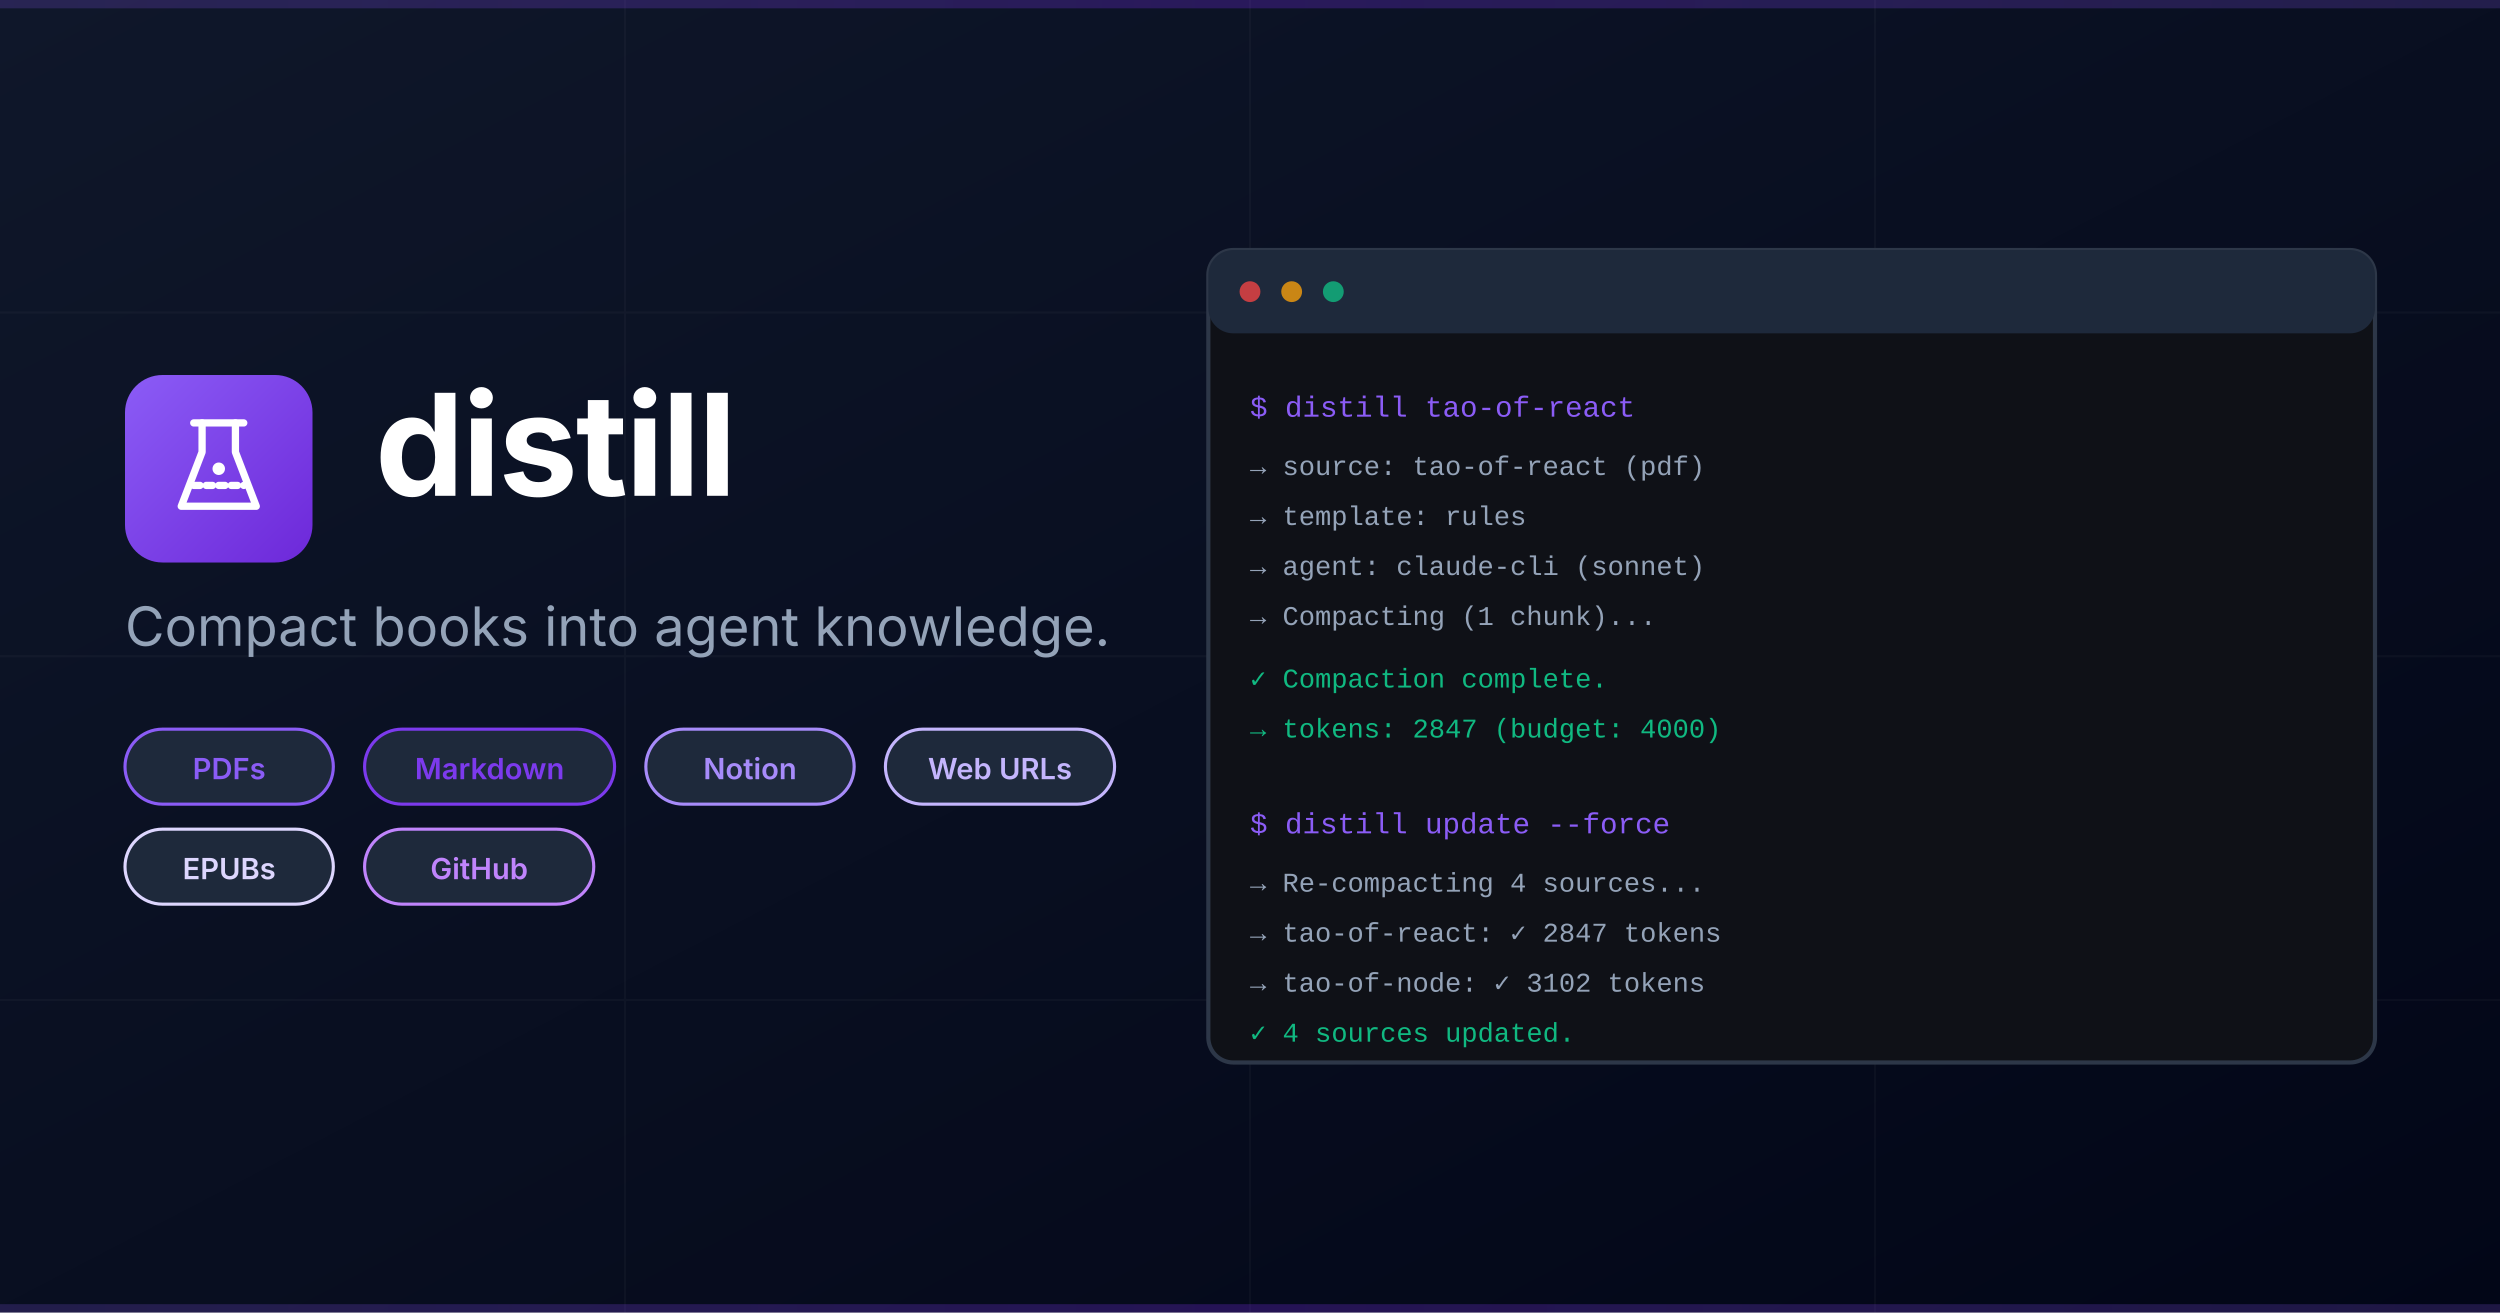
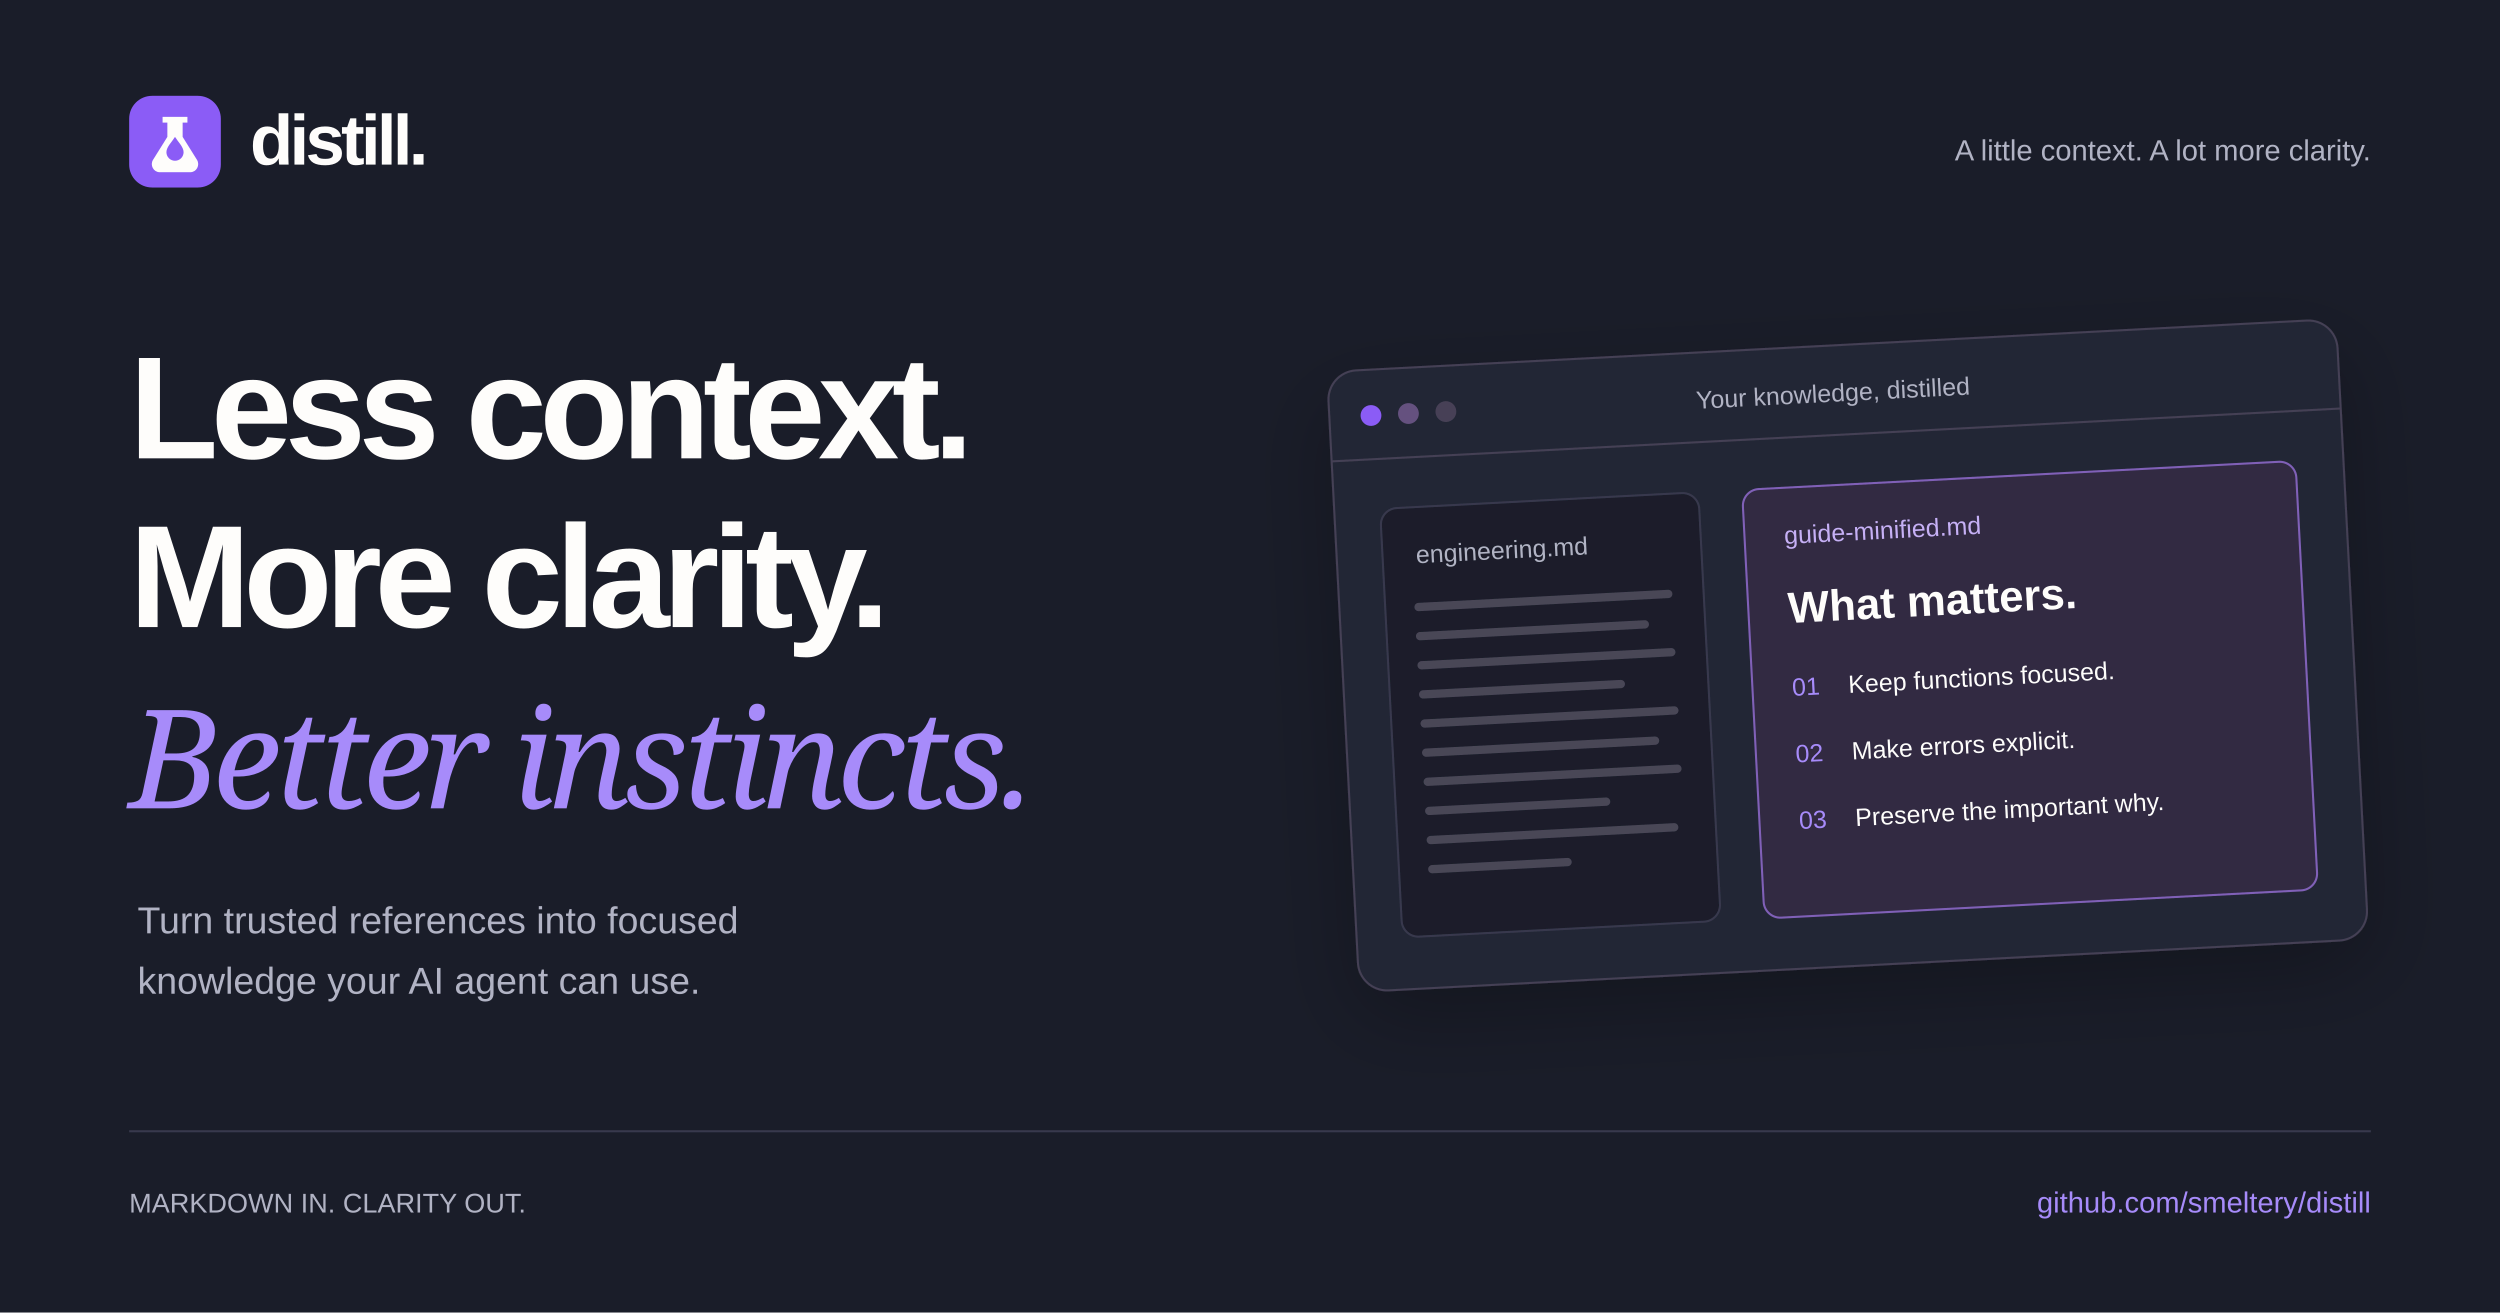
- <svg xmlns="http://www.w3.org/2000/svg" viewBox="0 0 1200 630">
+ <svg xmlns="http://www.w3.org/2000/svg" width="1200" height="630" viewBox="0 0 1200 630">
  <defs>
-     <linearGradient id="bgGradient" x1="0%" y1="0%" x2="100%" y2="100%">
-       <stop offset="0%" style="stop-color:#0f172a;stop-opacity:1" />
-       <stop offset="100%" style="stop-color:#020617;stop-opacity:1" />
-     </linearGradient>
-     <linearGradient id="logoGradient" x1="0%" y1="0%" x2="100%" y2="100%">
-       <stop offset="0%" style="stop-color:#8b5cf6;stop-opacity:1" />
-       <stop offset="100%" style="stop-color:#6d28d9;stop-opacity:1" />
-     </linearGradient>
-     <linearGradient id="accentGradient" x1="0%" y1="0%" x2="100%" y2="0%">
-       <stop offset="0%" style="stop-color:#8b5cf6;stop-opacity:0.2" />
-       <stop offset="50%" style="stop-color:#6d28d9;stop-opacity:0.3" />
-       <stop offset="100%" style="stop-color:#8b5cf6;stop-opacity:0.2" />
-     </linearGradient>
+     <filter id="shadow">
+       <feDropShadow dx="0" dy="14" stdDeviation="20" flood-opacity=".25" />
+     </filter>
  </defs>
-   <rect width="1200" height="630" fill="url(#bgGradient)" />
-   <g opacity="0.03">
-     <line x1="0" y1="150" x2="1200" y2="150" stroke="#fff" stroke-width="1" />
-     <line x1="0" y1="315" x2="1200" y2="315" stroke="#fff" stroke-width="1" />
-     <line x1="0" y1="480" x2="1200" y2="480" stroke="#fff" stroke-width="1" />
-     <line x1="300" y1="0" x2="300" y2="630" stroke="#fff" stroke-width="1" />
-     <line x1="600" y1="0" x2="600" y2="630" stroke="#fff" stroke-width="1" />
-     <line x1="900" y1="0" x2="900" y2="630" stroke="#fff" stroke-width="1" />
+   <rect width="1200" height="630" fill="#1a1d29" />
+   <g font-family="Arial, Helvetica, sans-serif" fill="#fefdfb">
+     <g transform="translate(62 46) scale(0.4583333)">
+       <rect width="96" height="96" rx="24" fill="#8b5cf6" />
+       <path fill="#fefdfb" fill-rule="evenodd" d="M35 22h26v6h-5v15l15 24c3.5 5.6-.5 13-7 13H32c-6.5 0-10.5-7.4-7-13l15-24V28h-5v-6Zm13 21c-3 5-9 10.5-9 16a9 9 0 0 0 18 0c0-5.5-6-11-9-16Z" />
+     </g>
+     <text x="120" y="79" font-size="34" font-weight="700" letter-spacing="-1.8">distill.</text>
+     <text x="1138" y="77" text-anchor="end" font-size="14" fill="#b1b3c4">A little context. A lot more clarity.</text>
+     <text x="62" y="220" font-size="70" font-weight="600" letter-spacing="-3.5">Less context.</text>
+     <text x="62" y="301" font-size="70" font-weight="600" letter-spacing="-3.5">More clarity.</text>
+     <text x="62" y="388" font-family="Georgia, serif" font-style="italic" font-size="66" fill="#a78bfa" letter-spacing="-3">Better instincts.</text>
+     <text x="66" y="448" font-size="18" fill="#b1b3c4">Turn trusted references into focused</text>
+     <text x="66" y="477" font-size="18" fill="#b1b3c4">knowledge your AI agent can use.</text>
+     <g transform="translate(645 166) rotate(-3 235 160)" filter="url(#shadow)">
+       <rect width="485" height="298" rx="14" fill="#222635" stroke="#444054" />
+       <path d="M0 43h485" stroke="#444054" />
+       <circle cx="20" cy="22" r="5" fill="#8b5cf6" />
+       <circle cx="38" cy="22" r="5" fill="#65517f" />
+       <circle cx="56" cy="22" r="5" fill="#474156" />
+       <text x="242" y="27" text-anchor="middle" font-size="12" fill="#b1b3c4">Your knowledge, distilled</text>
+       <rect x="22" y="67" width="153" height="206" rx="8" fill="#1a1d29" stroke="#38394d" />
+       <text x="38" y="94" font-size="12" fill="#b1b3c4">engineering.md</text>
+       <g stroke="#494657" stroke-width="4" stroke-linecap="round">
+         <path d="M38 115h120M38 129h108M38 143h120M38 157h95M38 171h120M38 185h110M38 199h120M38 213h85M38 227h117M38 241h65" />
+       </g>
+       <rect x="196" y="67" width="266" height="206" rx="8" fill="#302942" stroke="#8060b7" />
+       <text x="215" y="94" font-size="12" fill="#c6b0f5">guide-minified.md</text>
+       <text x="215" y="132" font-size="21" font-weight="600">What matters.</text>
+       <g font-size="12">
+         <text x="215" y="167" fill="#a78bfa">01</text>
+         <text x="242" y="167">Keep functions focused.</text>
+         <text x="215" y="199" fill="#a78bfa">02</text>
+         <text x="242" y="199">Make errors explicit.</text>
+         <text x="215" y="231" fill="#a78bfa">03</text>
+         <text x="242" y="231">Preserve the important why.</text>
+       </g>
+     </g>
+     <path d="M62 543h1076" stroke="#38394d" />
+     <text x="62" y="582" font-size="13" fill="#b1b3c4">MARKDOWN IN. CLARITY OUT.</text>
+     <text x="1138" y="582" text-anchor="end" font-size="14" fill="#a78bfa">github.com/smeltery/distill</text>
  </g>
-   <rect width="1200" height="4" fill="url(#accentGradient)" />
-   <g transform="translate(60, 180)">
-     <rect width="90" height="90" rx="18" fill="url(#logoGradient)" />
-     <g transform="translate(45, 45)" stroke="white" stroke-width="3.5" fill="none" stroke-linecap="round" stroke-linejoin="round">
-       <path d="M -8,-22 L -8,-8 L -18,18 L 18,18 L 8,-8 L 8,-22" />
-       <line x1="-12" y1="-22" x2="12" y2="-22" />
-       <path d="M -12,8 L 12,8" stroke-dasharray="3,3" />
-       <circle cx="0" cy="0" r="3" fill="white" stroke="none" />
-     </g>
-   </g>
-   <text x="180" y="238" font-family="-apple-system, BlinkMacSystemFont, 'Segoe UI', sans-serif" font-size="68" font-weight="700" fill="white" letter-spacing="-1">
-     distill
-   </text>
-   <text x="60" y="310" font-family="-apple-system, BlinkMacSystemFont, 'Segoe UI', sans-serif" font-size="26" font-weight="400" fill="#94a3b8" letter-spacing="0">
-     Compact books into agent knowledge.
-   </text>
-   <g transform="translate(60, 350)">
-     <rect x="0" y="0" width="100" height="36" rx="18" fill="#1e293b" stroke="#8b5cf6" stroke-width="1.5" />
-     <text x="50" y="24" font-family="-apple-system, BlinkMacSystemFont, 'Segoe UI', sans-serif" font-size="14" font-weight="600" fill="#8b5cf6" text-anchor="middle">PDFs</text>
-     <rect x="115" y="0" width="120" height="36" rx="18" fill="#1e293b" stroke="#7c3aed" stroke-width="1.5" />
-     <text x="175" y="24" font-family="-apple-system, BlinkMacSystemFont, 'Segoe UI', sans-serif" font-size="14" font-weight="600" fill="#7c3aed" text-anchor="middle">Markdown</text>
-     <rect x="250" y="0" width="100" height="36" rx="18" fill="#1e293b" stroke="#a78bfa" stroke-width="1.5" />
-     <text x="300" y="24" font-family="-apple-system, BlinkMacSystemFont, 'Segoe UI', sans-serif" font-size="14" font-weight="600" fill="#a78bfa" text-anchor="middle">Notion</text>
-     <rect x="365" y="0" width="110" height="36" rx="18" fill="#1e293b" stroke="#c4b5fd" stroke-width="1.5" />
-     <text x="420" y="24" font-family="-apple-system, BlinkMacSystemFont, 'Segoe UI', sans-serif" font-size="14" font-weight="600" fill="#c4b5fd" text-anchor="middle">Web URLs</text>
-     <rect x="0" y="48" width="100" height="36" rx="18" fill="#1e293b" stroke="#ddd6fe" stroke-width="1.5" />
-     <text x="50" y="72" font-family="-apple-system, BlinkMacSystemFont, 'Segoe UI', sans-serif" font-size="14" font-weight="600" fill="#ddd6fe" text-anchor="middle">EPUBs</text>
-     <rect x="115" y="48" width="110" height="36" rx="18" fill="#1e293b" stroke="#c084fc" stroke-width="1.5" />
-     <text x="170" y="72" font-family="-apple-system, BlinkMacSystemFont, 'Segoe UI', sans-serif" font-size="14" font-weight="600" fill="#c084fc" text-anchor="middle">GitHub</text>
-   </g>
-   <g transform="translate(580, 120)">
-     <rect width="560" height="390" rx="12" fill="#0f1117" stroke="#2d3748" stroke-width="2" />
-     <rect width="560" height="40" rx="12" fill="#1e293b" />
-     <circle cx="20" cy="20" r="5" fill="#ef4444" opacity="0.8" />
-     <circle cx="40" cy="20" r="5" fill="#f59e0b" opacity="0.8" />
-     <circle cx="60" cy="20" r="5" fill="#10b981" opacity="0.8" />
-     <text x="20" y="80" font-family="'SF Mono', Monaco, 'Courier New', monospace" font-size="14" fill="#8b5cf6" font-weight="500">$ distill tao-of-react</text>
-     <text x="20" y="108" font-family="'SF Mono', Monaco, 'Courier New', monospace" font-size="13" fill="#94a3b8">→ source:   tao-of-react (pdf)</text>
-     <text x="20" y="132" font-family="'SF Mono', Monaco, 'Courier New', monospace" font-size="13" fill="#94a3b8">→ template: rules</text>
-     <text x="20" y="156" font-family="'SF Mono', Monaco, 'Courier New', monospace" font-size="13" fill="#94a3b8">→ agent:    claude-cli (sonnet)</text>
-     <text x="20" y="180" font-family="'SF Mono', Monaco, 'Courier New', monospace" font-size="13" fill="#94a3b8">→ Compacting (1 chunk)...</text>
-     <text x="20" y="210" font-family="'SF Mono', Monaco, 'Courier New', monospace" font-size="13" fill="#10b981">✓ Compaction complete.</text>
-     <text x="20" y="234" font-family="'SF Mono', Monaco, 'Courier New', monospace" font-size="13" fill="#10b981">→ tokens: 2847 (budget: 4000)</text>
-     <text x="20" y="280" font-family="'SF Mono', Monaco, 'Courier New', monospace" font-size="14" fill="#8b5cf6" font-weight="500">$ distill update --force</text>
-     <text x="20" y="308" font-family="'SF Mono', Monaco, 'Courier New', monospace" font-size="13" fill="#94a3b8">→ Re-compacting 4 sources...</text>
-     <text x="20" y="332" font-family="'SF Mono', Monaco, 'Courier New', monospace" font-size="13" fill="#94a3b8">→ tao-of-react:  ✓ 2847 tokens</text>
-     <text x="20" y="356" font-family="'SF Mono', Monaco, 'Courier New', monospace" font-size="13" fill="#94a3b8">→ tao-of-node:   ✓ 3102 tokens</text>
-     <text x="20" y="380" font-family="'SF Mono', Monaco, 'Courier New', monospace" font-size="13" fill="#10b981">✓ 4 sources updated.</text>
-   </g>
-   <rect y="626" width="1200" height="4" fill="url(#accentGradient)" />
</svg>
